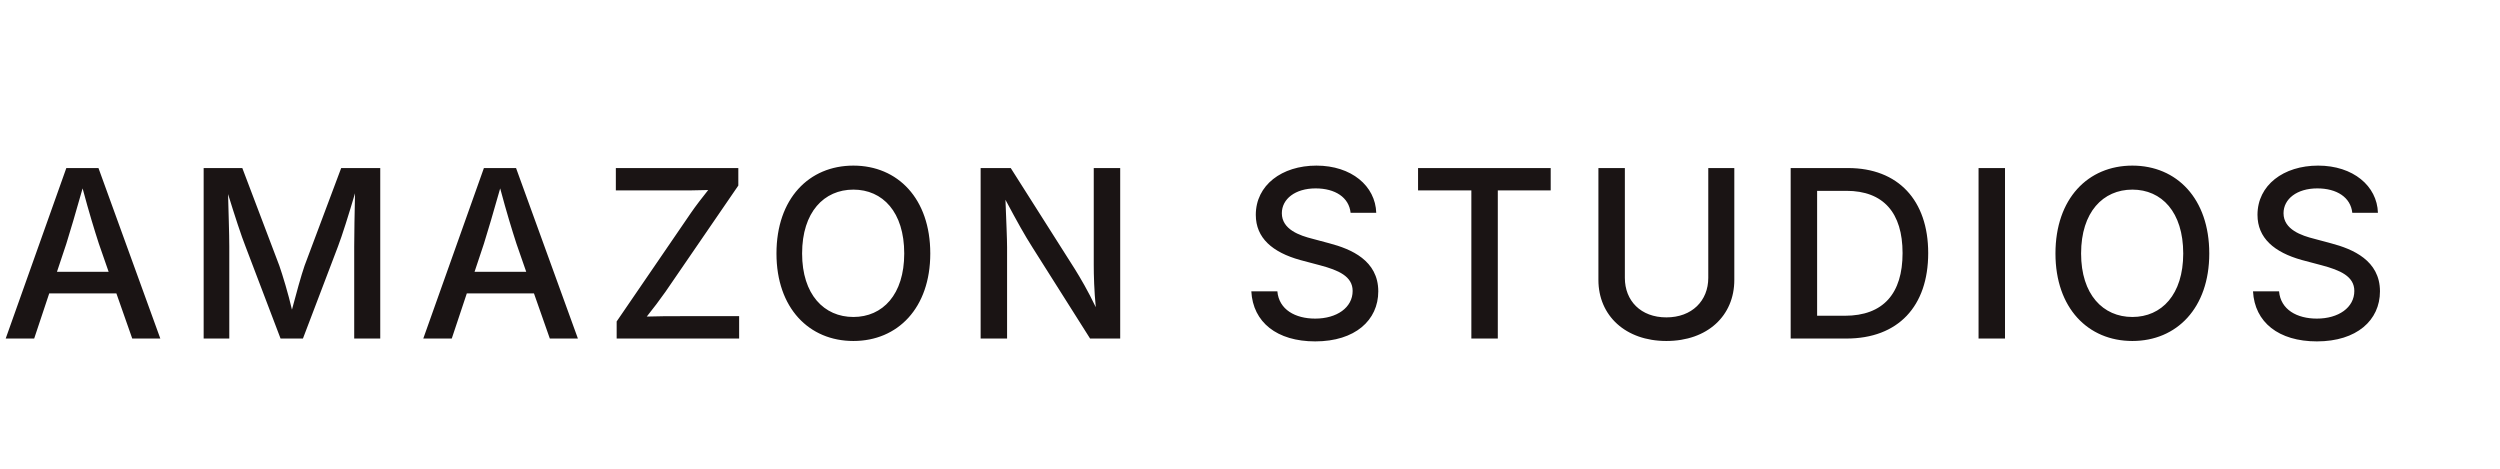
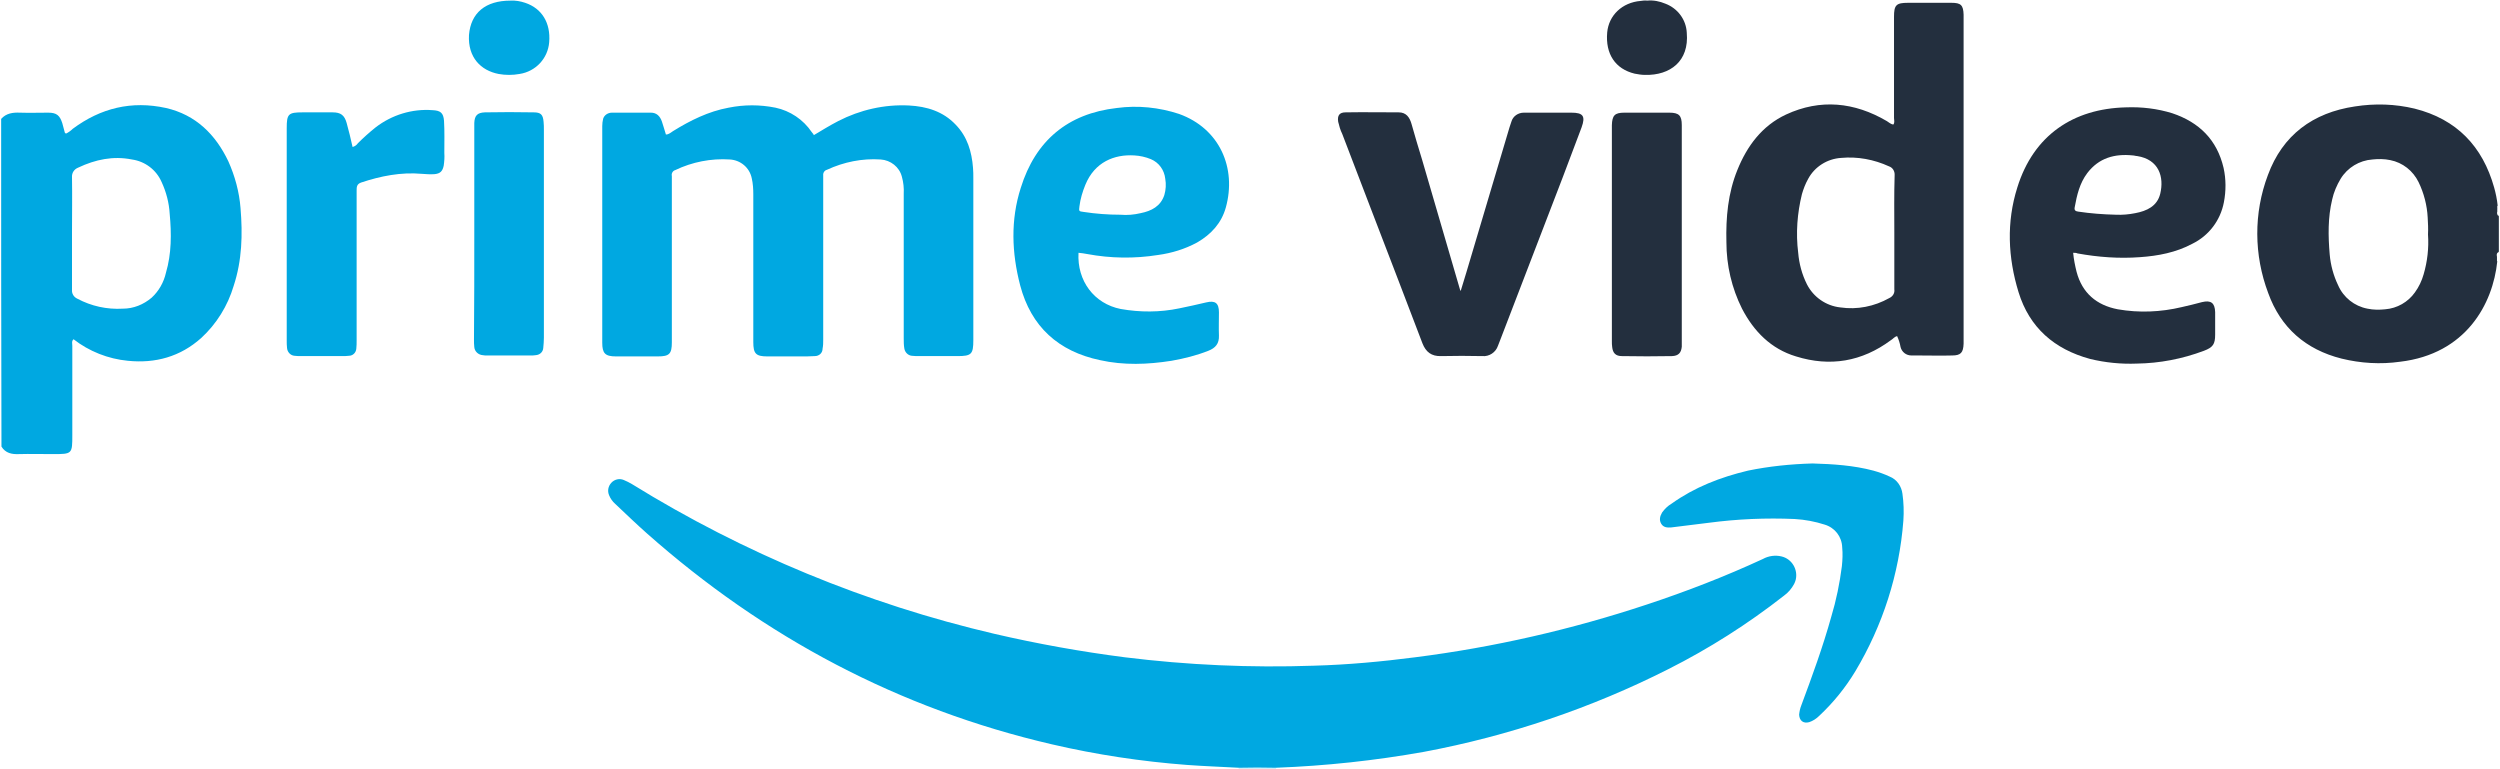
- <svg xmlns="http://www.w3.org/2000/svg" height="18" viewBox="0 0 96 18">
-   <text x="0" y="13" font-family="system-ui,-apple-system,'Helvetica Neue',sans-serif" font-weight="500" font-size="9" letter-spacing="0.08em" fill="#1A1414">AMAZON STUDIOS</text>
+ <svg xmlns="http://www.w3.org/2000/svg" height="769" viewBox="0 -.1 800.3 246.4" width="2500">
+   <path d="m396.5 246.3v-.4c.4-.5 1.1-.8 1.7-.7 2.9-.1 5.7-.1 8.6 0 .6 0 1.3.2 1.7.7v.4z" fill="#d1effa" />
+   <path d="m408.5 245.9c-4-.1-8-.1-12 0-5.5-.3-11-.5-16.5-.9-14.6-1.1-29.1-3.3-43.3-6.6-49.1-11.4-92.2-34.3-129.8-67.6-3.5-3.1-6.8-6.3-10.2-9.5-.8-.7-1.5-1.7-1.9-2.7-.6-1.4-.3-2.9.7-4s2.6-1.5 4-.9c.9.4 1.8.8 2.6 1.3 35.9 22.2 75.1 38.4 116.2 48 13.8 3.2 27.7 5.7 41.7 7.5 20.1 2.5 40.4 3.4 60.6 2.7 10.9-.3 21.7-1.3 32.5-2.7 25.2-3.2 50.1-8.9 74.2-16.9 12.7-4.2 25.1-9 37.2-14.6 1.8-1 4-1.3 6-.8 3.3.8 5.3 4.2 4.5 7.5-.1.4-.3.9-.5 1.3-.8 1.5-1.9 2.8-3.3 3.8-11.5 9-23.9 16.9-37 23.5-24.7 12.5-51.1 21.4-78.3 26.5-15.7 2.8-31.5 4.5-47.4 5.1zm-148.1-202.7c2.5-1.5 5.1-3.1 7.8-4.5 7-3.6 14.8-5.4 22.7-5 5.7.3 10.9 1.9 14.9 6.1 3.8 3.9 5.2 8.7 5.6 13.9.1 1.1.1 2.2.1 3.4v51.8c0 4.5-.6 5.1-5.1 5.1h-12.2c-.8 0-1.6 0-2.4-.1-1.2-.1-2.2-1.1-2.4-2.3-.2-1.1-.2-2.2-.2-3.3v-46.3c.1-1.9-.1-3.7-.6-5.5-.8-3.1-3.6-5.3-6.8-5.5-5.9-.4-11.8.8-17.2 3.3-.8.2-1.3 1-1.2 1.8v52.6c0 1 0 1.9-.2 2.9 0 1.4-1.1 2.4-2.5 2.4-1.5.1-3 .1-4.6.1h-10.6c-3.7 0-4.5-.9-4.5-4.6v-47.3c0-1.7-.1-3.5-.5-5.2-.7-3.4-3.6-5.8-7-6-6-.4-12.1.8-17.5 3.4-.8.2-1.3 1.1-1.1 1.9v53.3c0 3.7-.8 4.5-4.5 4.5h-13.4c-3.5 0-4.4-1-4.4-4.4v-69.4c0-.8.1-1.6.3-2.4.4-1.2 1.6-1.9 2.8-1.9h12.5c1.8 0 2.9 1.1 3.5 2.8.5 1.4.8 2.7 1.3 4.2 1 0 1.6-.7 2.3-1.1 5.5-3.4 11.3-6.3 17.8-7.5 5-1 10-1 15 0 4.7 1 8.9 3.8 11.6 7.8.2.3.4.5.6.7-.1.1 0 .1.1.3z" fill="#00a8e1" />
+   <path d="m467.7 93c.6-2 1.2-3.9 1.8-5.9 4.6-15.5 9.2-30.9 13.8-46.4l.6-1.8c.5-1.8 2.2-2.9 4-2.9h15.2c3.8 0 4.6 1.1 3.3 4.7l-6 15.9c-6.7 17.4-13.4 34.9-20.1 52.3-.2.6-.5 1.2-.7 1.8-.7 2.1-2.8 3.5-5 3.3-4.4-.1-8.8-.1-13.2 0-3.1.1-4.9-1.3-6-4.1-2.5-6.6-5.1-13.3-7.6-19.9-6-15.7-12.1-31.4-18.1-47.2-.6-1.2-1-2.6-1.3-3.9-.3-2 .4-3 2.4-3 5.7-.1 11.4 0 17 0 2.4 0 3.5 1.6 4.1 3.7 1.1 3.8 2.2 7.7 3.4 11.5 4.1 13.9 8.1 27.9 12.2 41.8-.1.1 0 .1.2.1z" fill="#232f3e" />
+   <path d="m112.6 47c.7-.2 1.3-.6 1.7-1.2 1.8-1.8 3.7-3.5 5.7-5.1 5.2-4 11.7-6 18.2-5.5 2.6.1 3.5.9 3.7 3.4.2 3.4.1 6.9.1 10.3.1 1.4 0 2.7-.2 4.1-.4 1.8-1.1 2.5-2.9 2.7-1.4.1-2.7 0-4.1-.1-6.7-.6-13.2.7-19.5 2.8-1.4.5-1.4 1.5-1.4 2.6v48c0 .9 0 1.7-.1 2.6-.1 1.3-1.1 2.3-2.4 2.3-.7.1-1.5.1-2.2.1h-13c-.7 0-1.5 0-2.2-.1-1.3-.1-2.3-1.2-2.4-2.5-.1-.8-.1-1.6-.1-2.4v-68c0-4.6.5-5.1 5.1-5.1h9.6c2.6 0 3.8.9 4.5 3.4s1.3 5 1.9 7.7zm467.8 101.4c6.6.2 13.1.6 19.5 2.3 1.8.5 3.5 1.1 5.2 1.9 2.3.9 3.8 3.1 4.1 5.5.4 2.8.5 5.7.3 8.6-1.3 17.1-6.6 33.6-15.4 48.3-3.2 5.3-7.1 10.1-11.6 14.3-.9.9-2 1.6-3.2 2-1.9.5-3.1-.5-3.2-2.4.1-1 .3-2 .7-3 3.5-9.4 6.9-18.7 9.6-28.4 1.6-5.3 2.7-10.7 3.4-16.2.2-2 .3-4 .1-6-.1-3.4-2.3-6.3-5.6-7.3-3.1-1-6.3-1.6-9.6-1.8-9.2-.4-18.4 0-27.5 1.2l-12.1 1.5c-1.3.1-2.5 0-3.2-1.2s-.4-2.4.3-3.6c.8-1.1 1.8-2.1 3-2.8 7.4-5.3 15.7-8.5 24.5-10.6 6.8-1.4 13.7-2.1 20.7-2.3z" fill="#00a8e1" />
+   <path d="m538.5 75v36c-.2 2-1.1 2.9-3.1 3-5.4.1-10.7.1-16.1 0-2 0-2.9-1-3.1-2.9-.1-.6-.1-1.3-.1-1.9v-69.2c.1-3.1.9-4 4-4h14.4c3.1 0 4 .9 4 4z" fill="#232f3e" />
+   <path d="m151.6 74.8v-35.5c.1-2.4 1-3.3 3.4-3.4 5.2-.1 10.4-.1 15.6 0 2.3 0 3 .7 3.2 3 .1.9.1 1.7.1 2.6v66.6c0 1.1-.1 2.2-.2 3.3-.1 1.3-1.1 2.2-2.4 2.3-.6.1-1.1.1-1.7.1h-13.9c-.5 0-.9 0-1.4-.1-1.4-.1-2.6-1.2-2.7-2.6-.1-.8-.1-1.6-.1-2.4.1-11.1.1-22.5.1-33.9zm11.6-74.7c1.6-.1 3.2.2 4.7.7 5.4 1.8 8.2 6.5 7.7 12.6-.4 5.2-4.3 9.4-9.5 10.2-2.2.4-4.5.4-6.7 0-5.7-1.1-9.9-5.3-9.5-12.5.6-7.1 5.3-11 13.3-11z" fill="#00a8e1" />
+   <path d="m527.4.1c2-.2 4 .2 5.9 1 3.9 1.5 6.6 5.1 6.8 9.3.8 9.1-5.3 13.7-13.4 13.5-1.1 0-2.2-.2-3.3-.4-6.2-1.5-9.4-6.3-8.8-13.2.5-5.5 4.8-9.6 10.7-10.1.7-.1 1.4-.2 2.1-.1z" fill="#232f3e" />
+   <path d="m76.7 66.6c-.4-5.2-1.8-10.3-3.9-15-4.1-8.6-10.4-14.9-20-17.1-11-2.4-20.9 0-29.9 6.7-.6.6-1.3 1.1-2.1 1.5-.2-.1-.4-.2-.4-.3-.3-1-.5-2-.8-3-.8-2.5-1.8-3.4-4.5-3.4-3 0-6.1.1-9.1 0-2.3-.1-4.4.2-6 2 0 35 0 70.1.1 105 1.3 2.1 3.3 2.5 5.6 2.4 3.6-.1 7.2 0 10.8 0 6.3 0 6.3 0 6.3-6.2v-28.5c0-.7-.3-1.5.4-2.1 5 3.9 11.1 6.3 17.4 6.9 8.8.9 16.8-1.3 23.5-7.3 4.9-4.5 8.5-10.3 10.4-16.7 2.7-8.2 2.9-16.5 2.2-24.9zm-23.9 20.7c-.7 3.1-2.3 5.9-4.6 8-2.6 2.2-5.8 3.5-9.2 3.5-5.1.3-10.1-.8-14.6-3.2-1.1-.5-1.8-1.6-1.7-2.8v-18.1c0-6 .1-12 0-18-.1-1.4.7-2.6 2-3.1 5.5-2.6 11.2-3.8 17.2-2.6 4.2.6 7.8 3.3 9.5 7.2 1.5 3.2 2.4 6.7 2.6 10.2.6 6.4.6 12.8-1.2 18.9z" fill="#00a8e1" />
+   <path d="m800.1 82.2c0-.1 0-.1 0 0zm.1-13.4v.4c-.4-.4-.6-1-.4-1.5v-.8s0-.1.1-.1h-.1v-1h.2c0-.1-.1-.1-.1-.2-.2-1.9-.6-3.8-1.1-5.6-3.7-13.2-12-21.9-25.5-25.3-6.3-1.5-12.7-1.7-19.1-.7-13.5 2-23.2 9.2-27.9 22-4.6 12.2-4.5 25.6.1 37.8 4 11.1 12 18.1 23.5 21 6.1 1.5 12.5 1.9 18.8 1 21-2.5 29.7-18.4 31.1-32.2h-.1v-1.4c-.1-.6-.2-1.1.4-1.5v.2c0-.1.1-.3.2-.4v-11.5c0-.1-.1-.1-.1-.2zm-24 19c-.6 2.1-1.5 4-2.8 5.8-2.2 3.1-5.7 5.1-9.5 5.4-1.9.2-3.8.2-5.7-.2-4.2-.8-7.7-3.6-9.4-7.5-1.5-3.1-2.4-6.5-2.7-9.9-.5-5.9-.6-11.8.8-17.6.5-2.3 1.5-4.6 2.7-6.6 2.2-3.6 6-5.9 10.2-6.2 1.9-.2 3.8-.2 5.7.2 4 .8 7.3 3.4 9.1 7.1 1.7 3.5 2.7 7.4 2.9 11.3.1 1.8.2 3.6.1 5.4.3 4.4-.2 8.7-1.4 12.8zm-151.3-87h-13.9c-3.8 0-4.5.7-4.5 4.5v32.4c0 .7.3 1.4-.2 2.1-.9-.1-1.4-.7-2.1-1.1-10.4-6.1-21.3-7.2-32.3-2.1-7.7 3.6-12.5 10.1-15.6 17.8-3 7.4-3.7 15.2-3.5 23.1 0 7.4 1.7 14.7 5 21.3 3.8 7.3 9.3 12.9 17.3 15.3 10.9 3.4 21.1 1.7 30.4-5.2.7-.4 1.1-1.1 2-1.3.5 1.1.9 2.3 1.1 3.5.4 1.6 1.8 2.7 3.5 2.7h2.4c3.6 0 7.1.1 10.6 0 2.8 0 3.6-.9 3.7-3.8v-105.4c-.1-3.1-.9-3.8-3.9-3.8zm-18.3 73.6v18.2c.2 1.2-.5 2.3-1.6 2.8-4.8 2.7-10.3 3.8-15.7 3-4.6-.5-8.6-3.3-10.7-7.4-1.6-3.2-2.5-6.6-2.8-10.1-.8-6.3-.3-12.7 1.2-18.8.5-1.7 1.1-3.3 2-4.9 2.1-3.9 6.1-6.4 10.5-6.7 5.3-.5 10.6.5 15.4 2.7 1.2.4 1.9 1.6 1.8 2.9-.2 6.2-.1 12.2-.1 18.3z" fill="#232f3e" />
+   <path d="m348 81.3c7.5 1.4 15.2 1.5 22.7.3 4.4-.6 8.6-1.9 12.5-4 4.5-2.6 7.8-6.2 9.2-11.2 3.5-12.6-1.9-25.3-15-30-6.4-2.1-13.2-2.8-19.9-1.9-15.8 1.8-26.1 10.5-30.8 25.6-3.3 10.3-2.9 20.8-.2 31.2 3.5 13.3 12.3 21.2 25.6 24 7.6 1.7 15.3 1.4 22.9.2 4-.7 8-1.7 11.8-3.2 2.3-.9 3.5-2.3 3.4-4.9-.1-2.4 0-4.9 0-7.4 0-3-1.2-3.9-4.1-3.2s-5.7 1.3-8.6 1.9c-6.2 1.3-12.6 1.3-18.8.2-8.5-1.7-14-9-13.5-18 .9.1 1.9.2 2.8.4zm-2.5-15.3c.3-2.4 1-4.7 1.9-6.9 3-7.3 9.3-9.8 15.7-9.4 1.8.1 3.6.5 5.3 1.2 2.6 1.1 4.3 3.5 4.6 6.3.3 1.7.2 3.5-.3 5.2-1.2 3.6-4.1 5.1-7.6 5.8-2.1.5-4.3.7-6.5.5-3.9 0-7.9-.3-11.8-.9-1.5-.2-1.5-.2-1.3-1.8z" fill="#00a8e1" />
+   <path d="m685.3 82.3c5.8-.4 11.6-1.5 16.8-4.3 5.3-2.6 9-7.5 10.1-13.3.7-3.6.7-7.4-.1-11-2.1-9-7.8-14.6-16.4-17.5-4.8-1.5-9.9-2.1-14.9-1.9-16.8.4-29.6 8.9-34.8 25.7-3.5 11.1-3 22.4.4 33.5 3.5 11.4 11.5 18.3 22.9 21.4 4.9 1.2 10 1.7 15 1.5 7.3-.1 14.6-1.5 21.5-4.1 2.9-1.1 3.6-2.1 3.6-5.2v-7.2c-.1-2.9-1.3-3.9-4.2-3.2-2.2.6-4.3 1.1-6.5 1.6-6.7 1.6-13.7 1.9-20.5.7-6.8-1.3-11.4-5.2-13.2-12-.5-2-.9-4-1.1-6.1.5 0 1 0 1.4.2 6.6 1.2 13.3 1.7 20 1.2zm-20.9-16c.7-3.9 1.6-7.7 4-10.9 3.7-4.9 8.8-6.3 14.6-5.7.5 0 .9.2 1.4.2 7 1.1 8.7 6.7 7.4 12.1-1 4-4.3 5.5-8 6.2-2 .4-4.1.6-6.2.5-4.1-.1-8.1-.4-12.1-1-.9-.1-1.3-.5-1.1-1.4z" fill="#232f3e" />
</svg>
